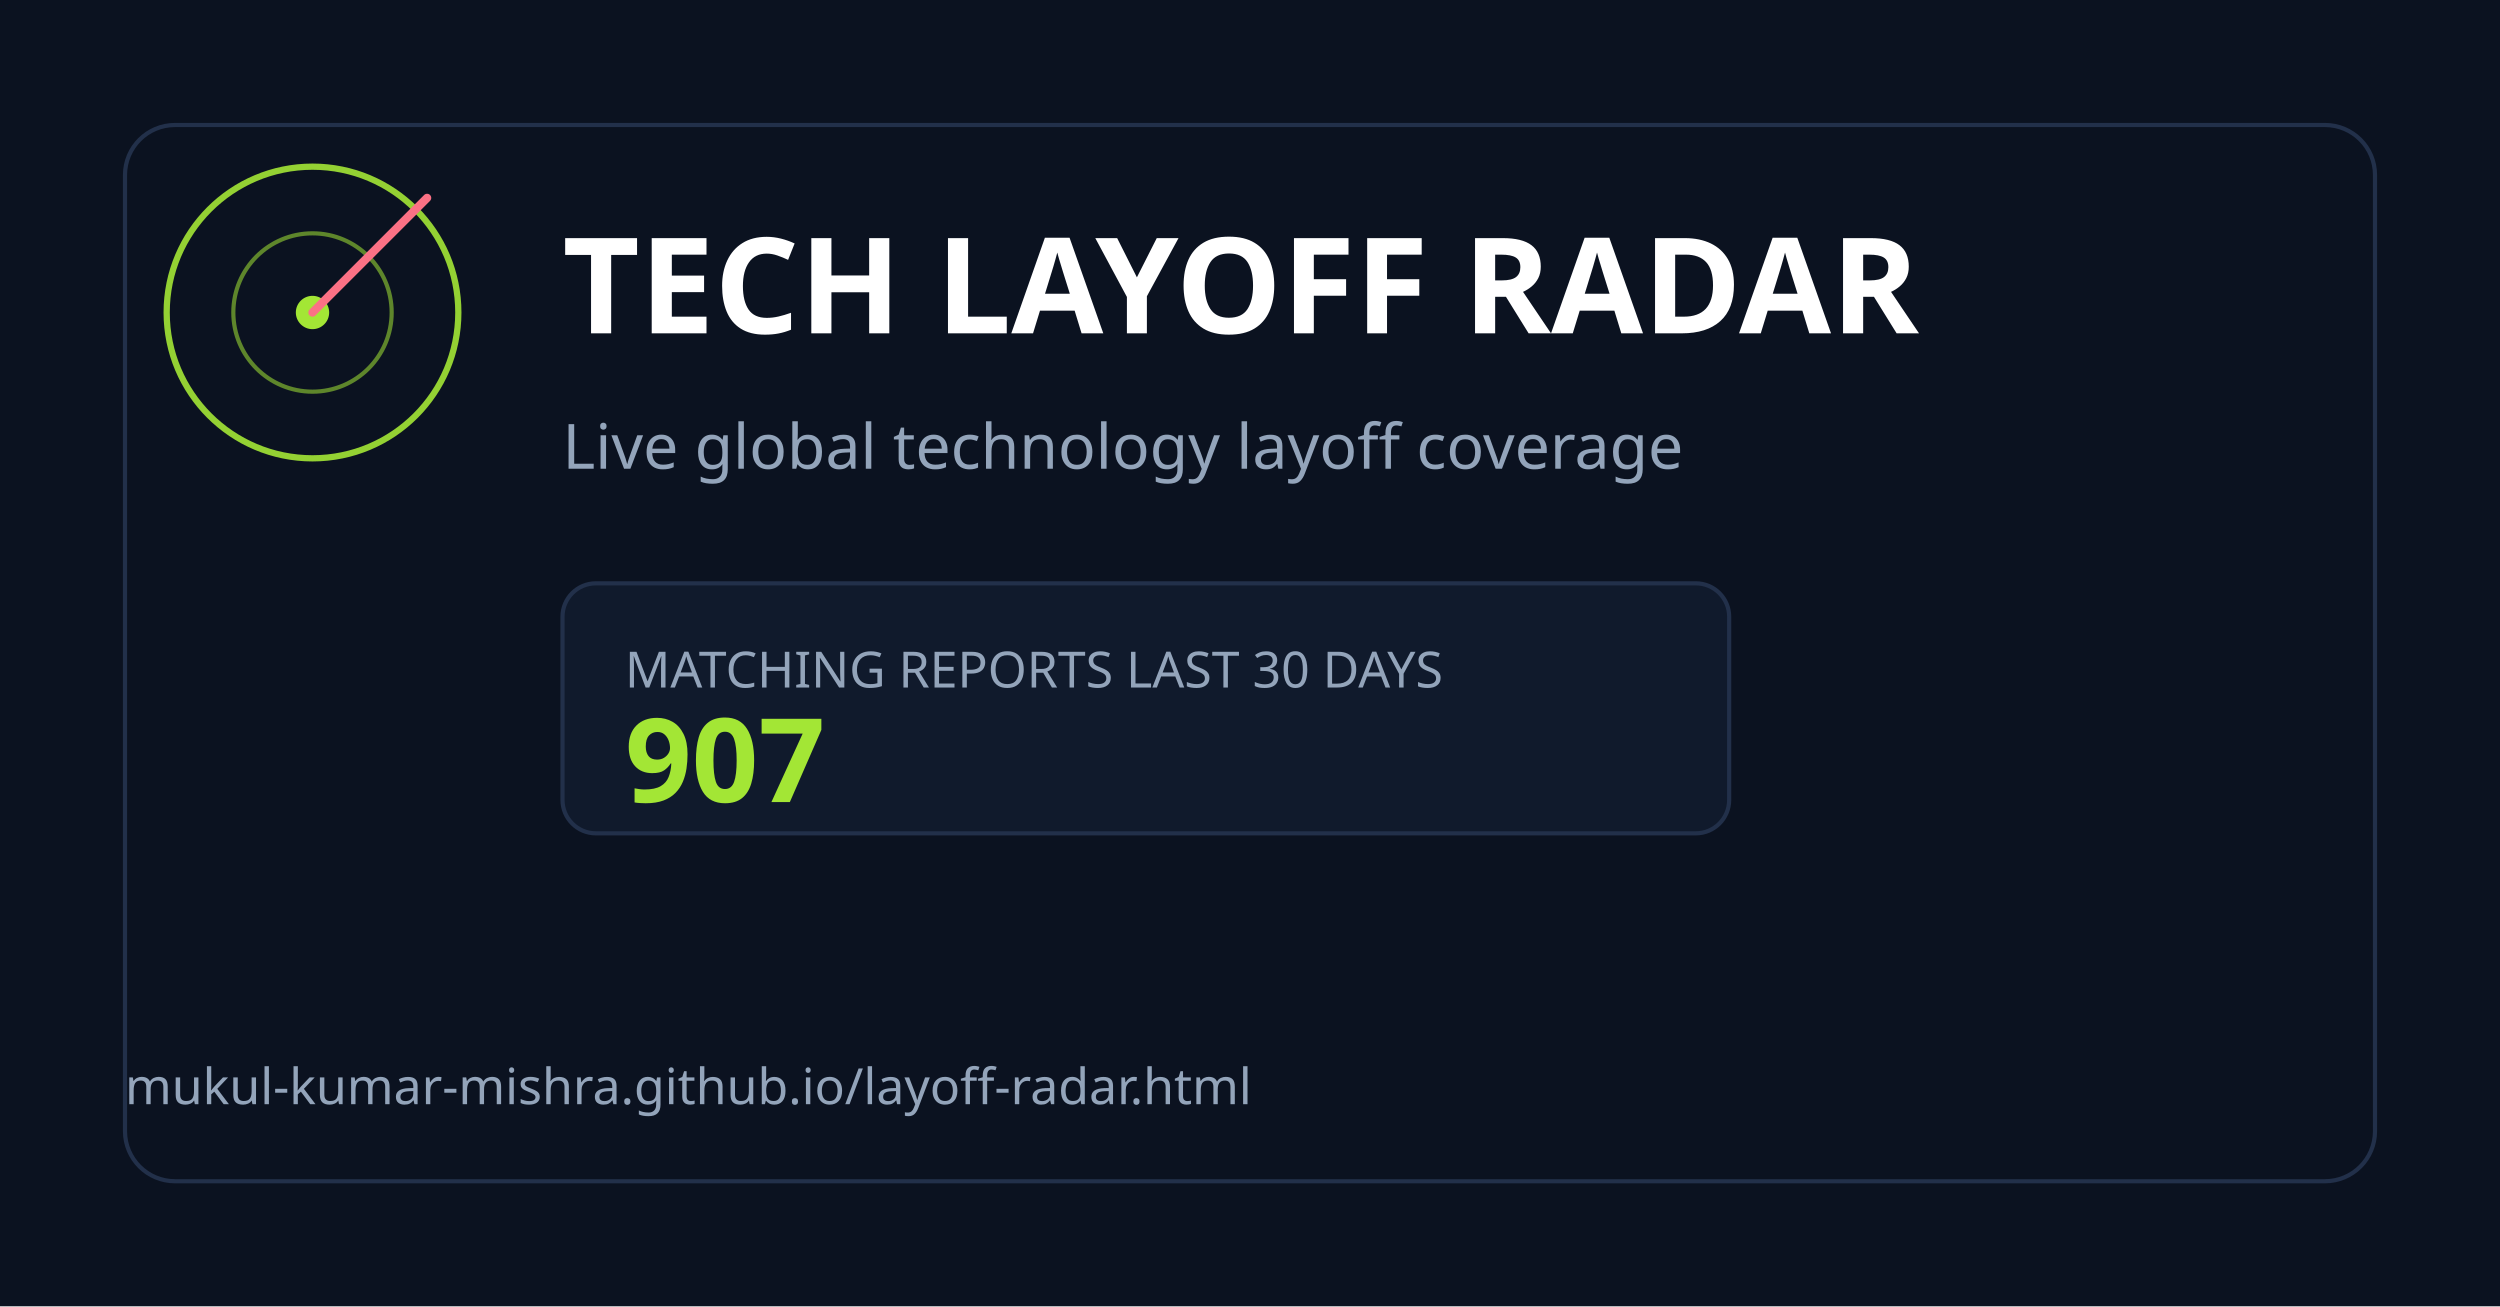
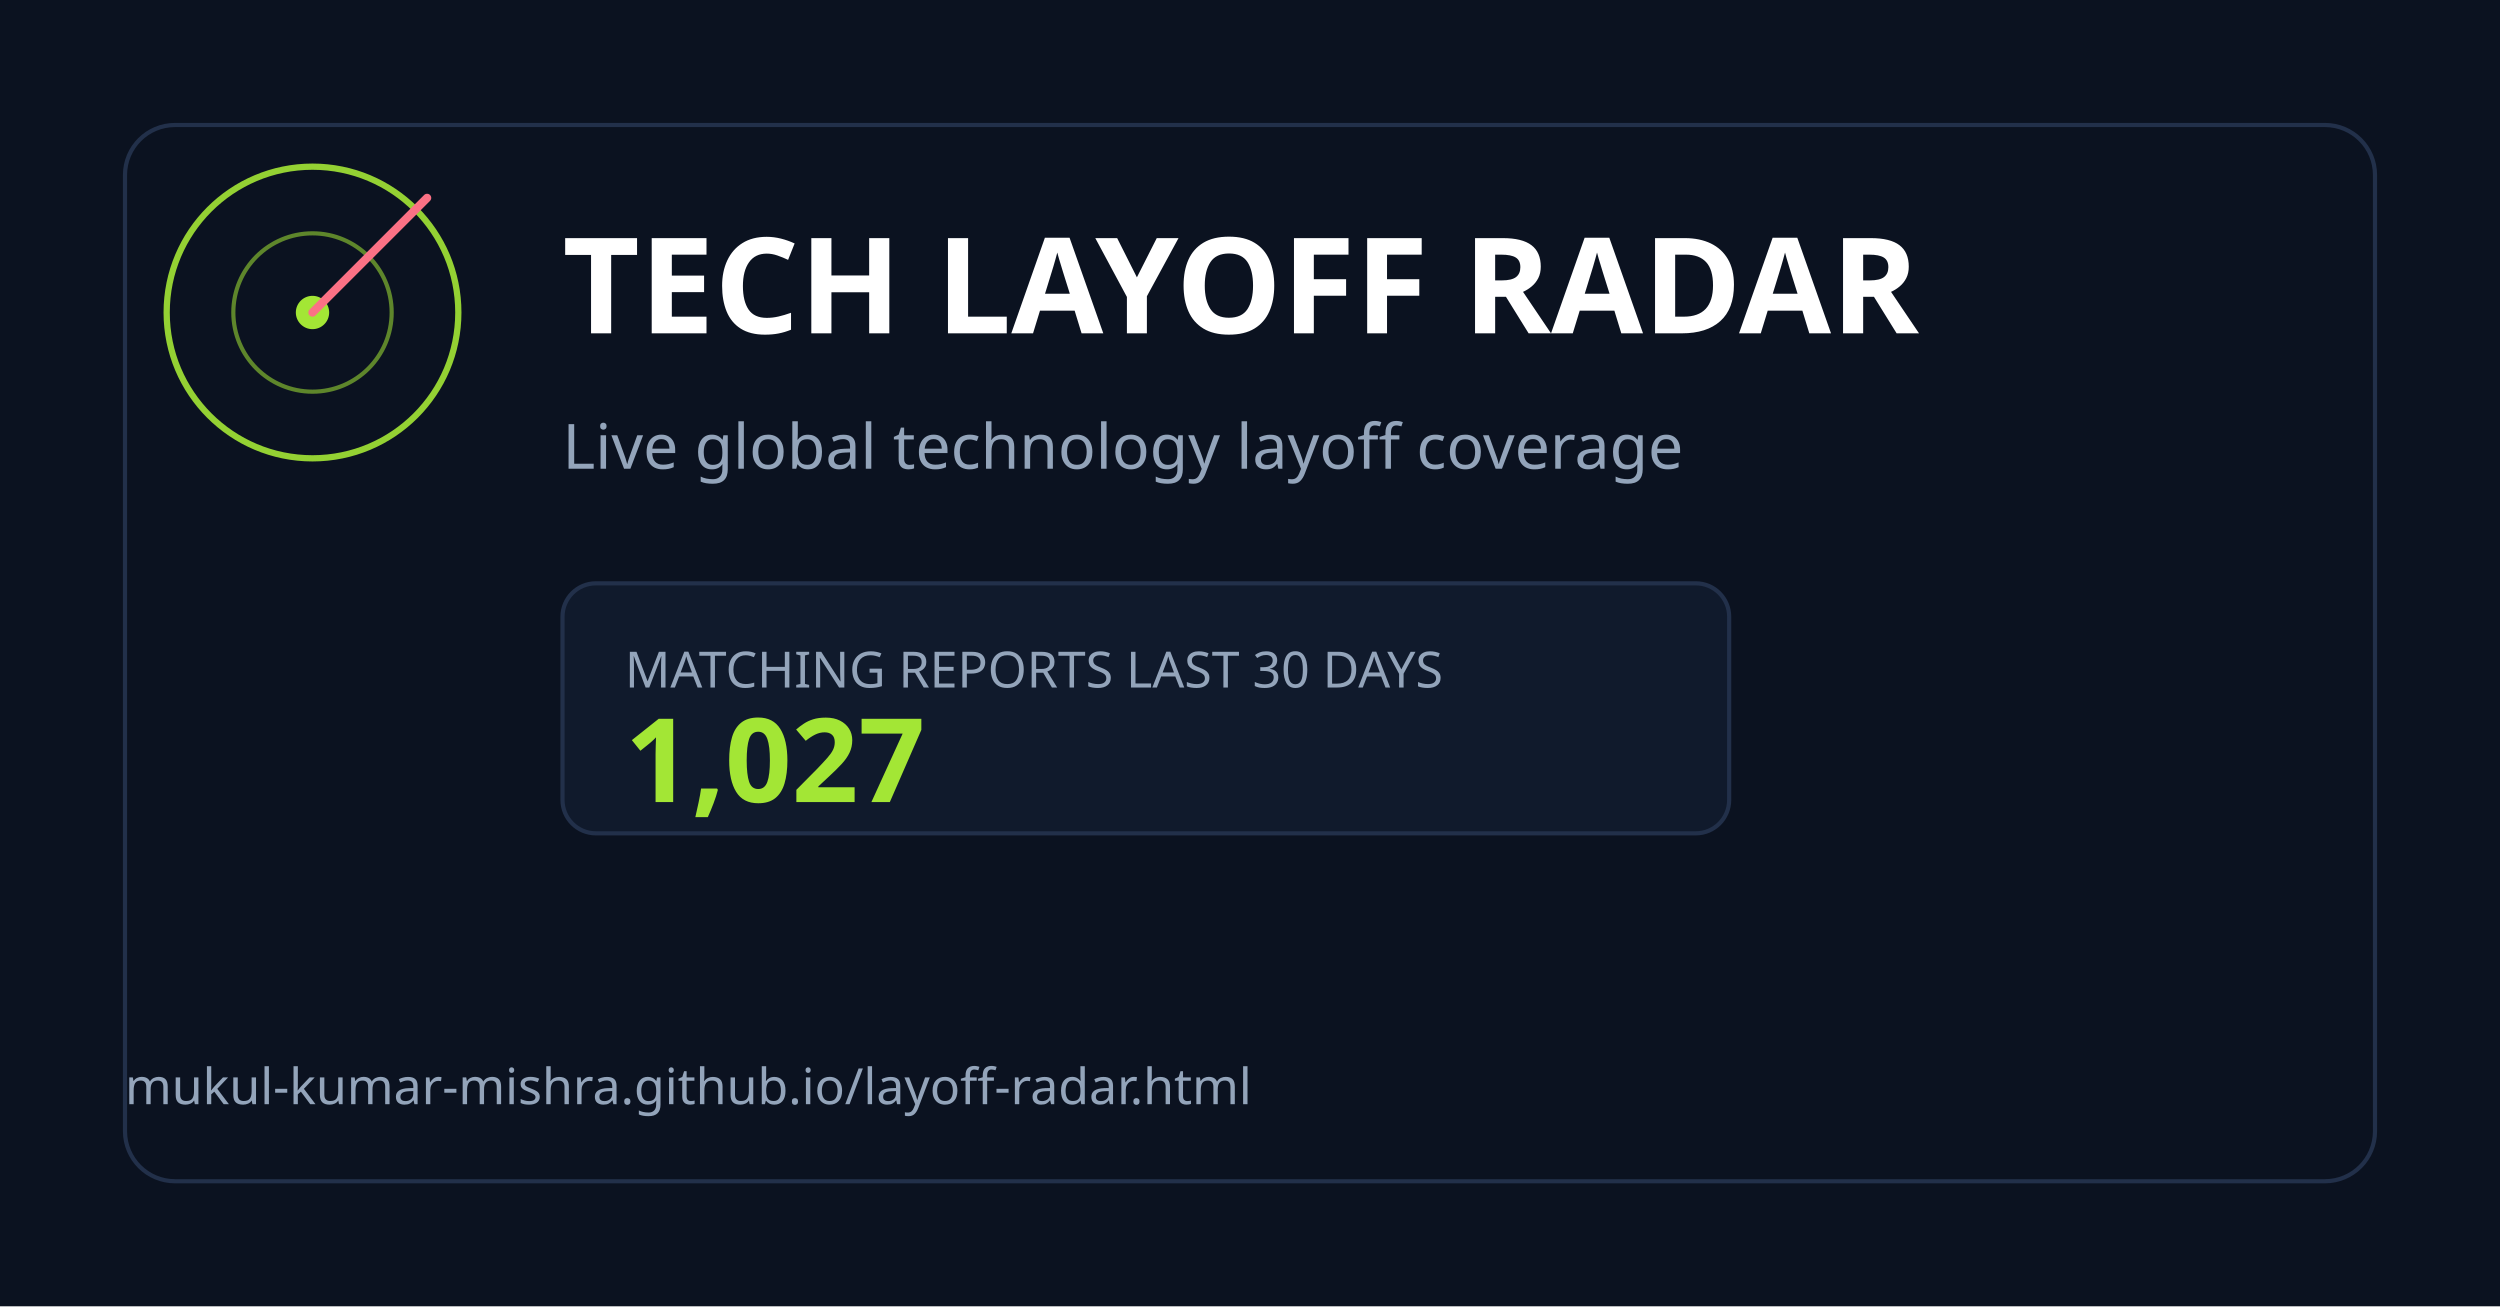
<svg xmlns="http://www.w3.org/2000/svg" width="1200" height="627" viewBox="0 0 1200 627" role="img" aria-label="Tech Layoff Radar live global technology layoff tracker">
  <rect width="1200" height="627" fill="#0b1220" />
  <rect x="60" y="60" width="1080" height="507" rx="24" fill="none" stroke="#22304a" stroke-width="2" />
  <circle cx="150" cy="150" r="70" fill="none" stroke="#a3e635" stroke-width="3" opacity="0.9" />
  <circle cx="150" cy="150" r="38" fill="none" stroke="#a3e635" stroke-width="2" opacity="0.55" />
  <circle cx="150" cy="150" r="8" fill="#a3e635" />
  <line x1="150" y1="150" x2="205" y2="95" stroke="#fb7185" stroke-width="4" stroke-linecap="round" />
  <text x="270" y="160" font-family="Verdana, sans-serif" font-size="64" font-weight="bold" fill="#ffffff">TECH LAYOFF RADAR</text>
  <text x="270" y="225" font-family="Verdana, sans-serif" font-size="30" fill="#93a4ba">Live global technology layoff coverage</text>
  <rect x="270" y="280" width="560" height="120" rx="16" fill="#101a2c" stroke="#22304a" stroke-width="2" />
  <text x="300" y="330" font-family="Verdana, sans-serif" font-size="24" fill="#93a4ba">MATCHING REPORTS LAST 30 DAYS</text>
-   <text x="300" y="385" font-family="Verdana, sans-serif" font-size="56" font-weight="bold" fill="#a3e635">907</text>
+   <text x="300" y="385" font-family="Verdana, sans-serif" font-size="56" font-weight="bold" fill="#a3e635">1,027</text>
  <text x="60" y="530" font-family="Verdana, sans-serif" font-size="24" fill="#93a4ba">mukul-kumar-mishra.github.io/layoff-radar.html</text>
</svg>
